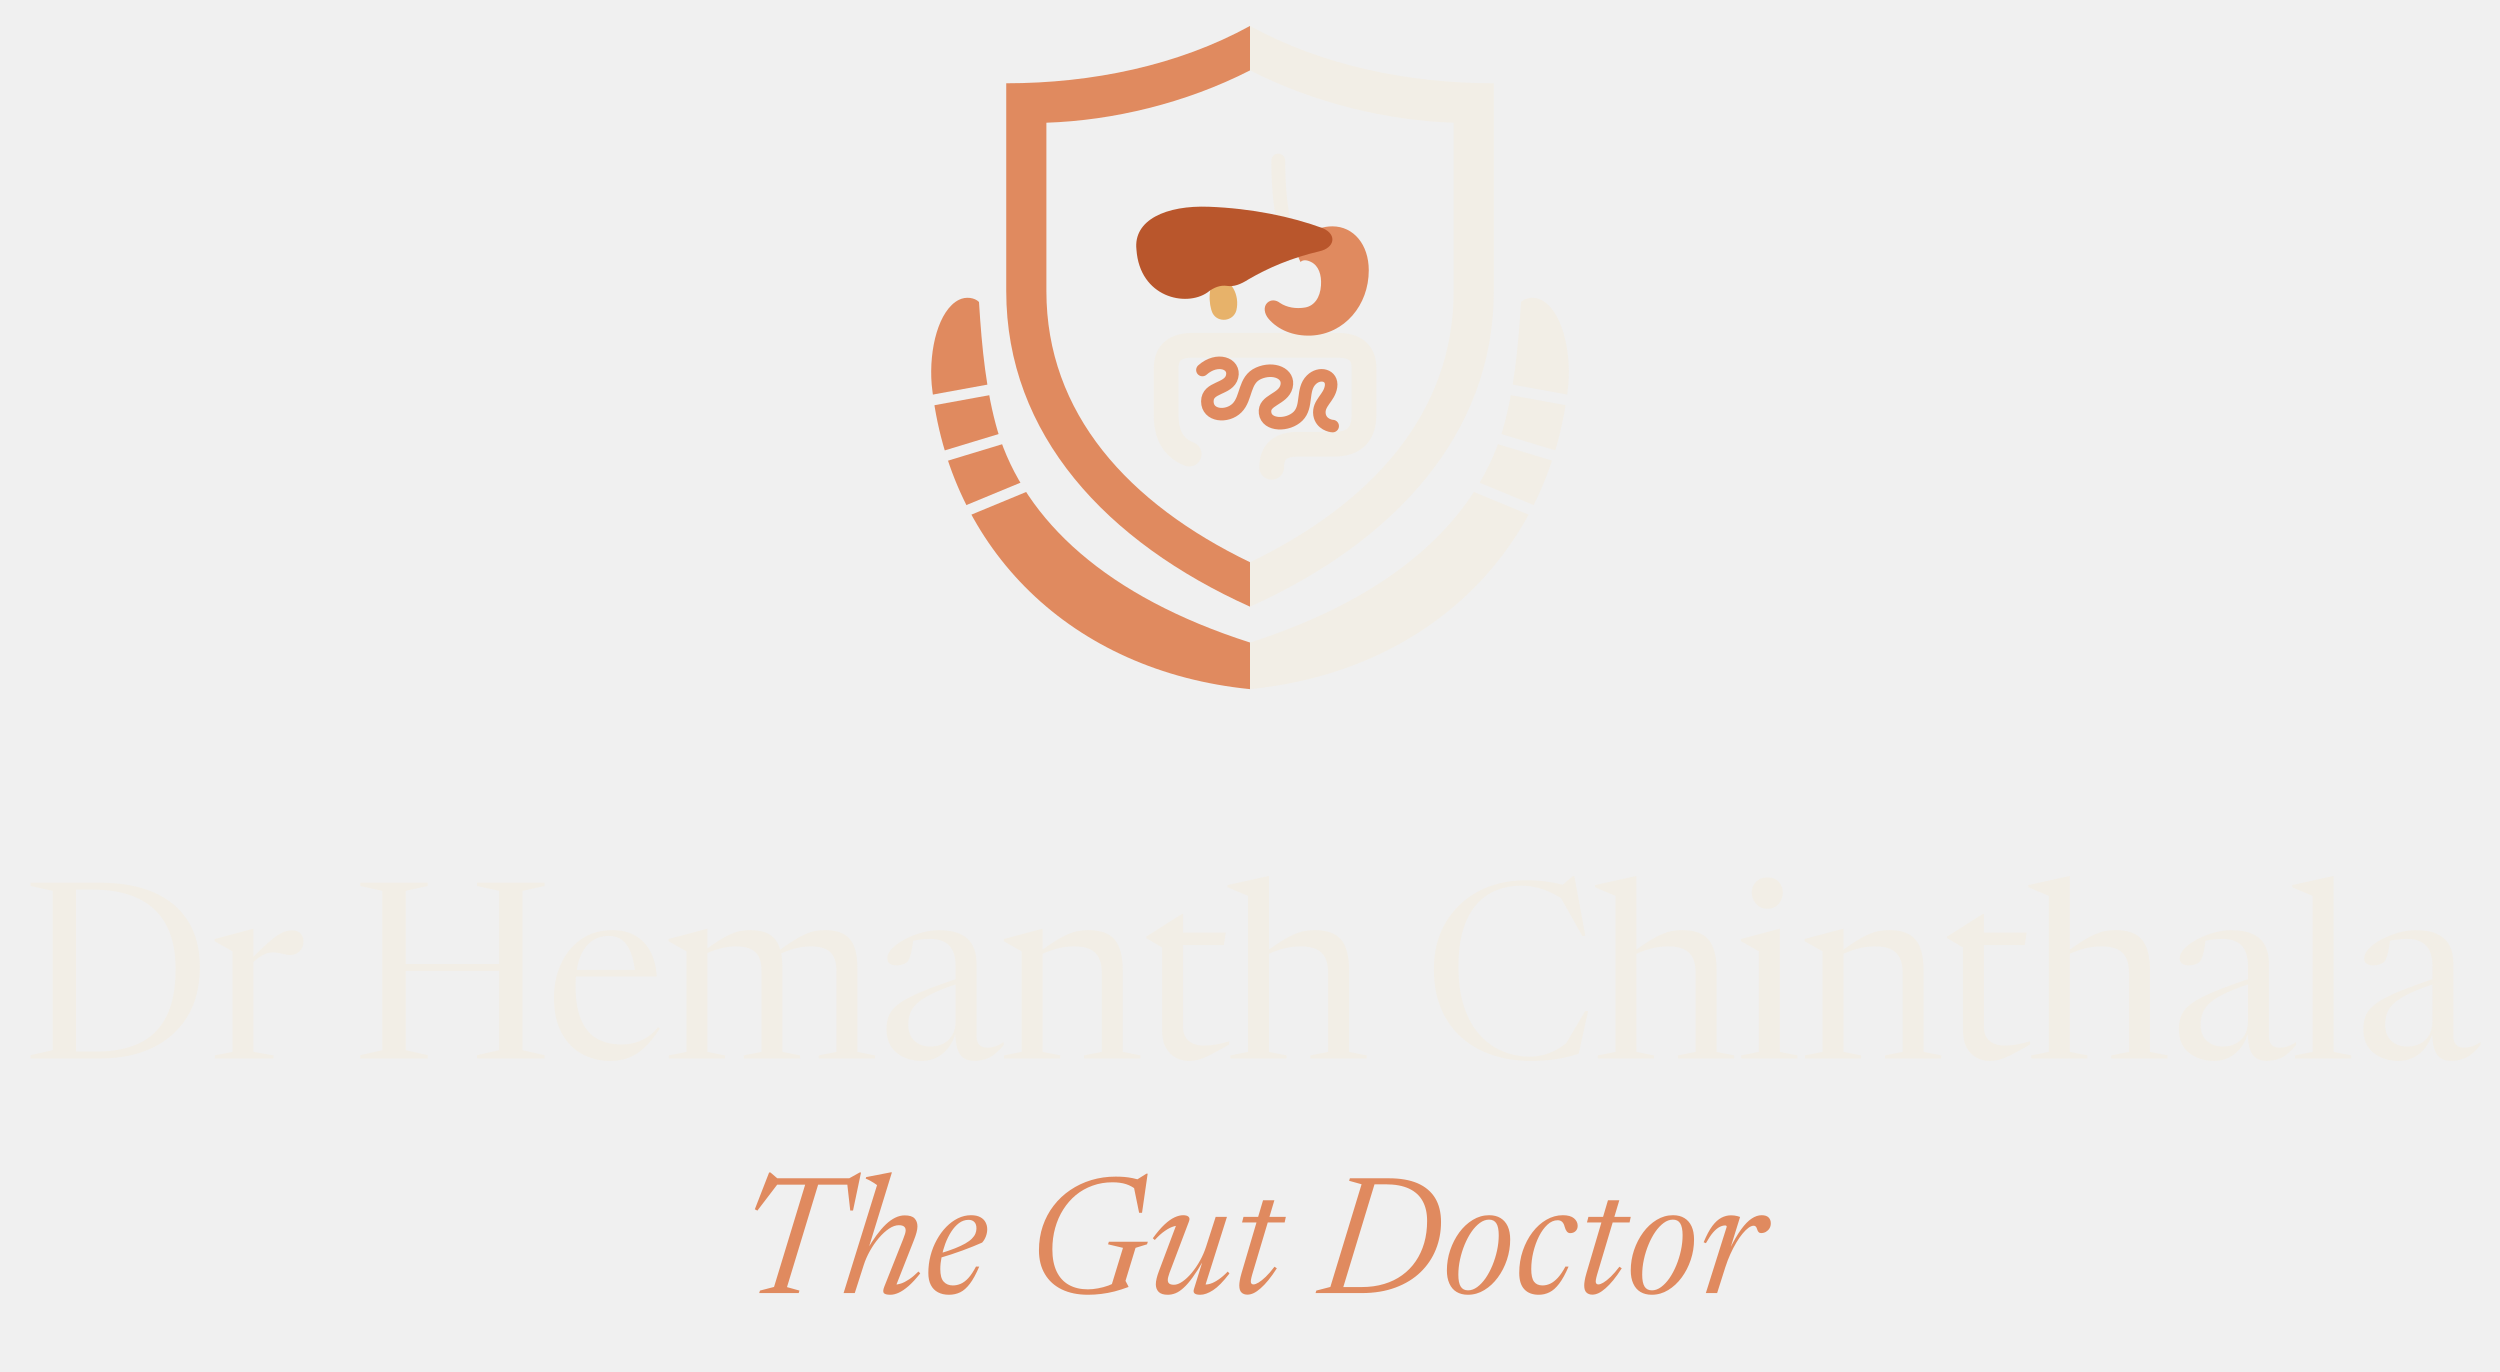
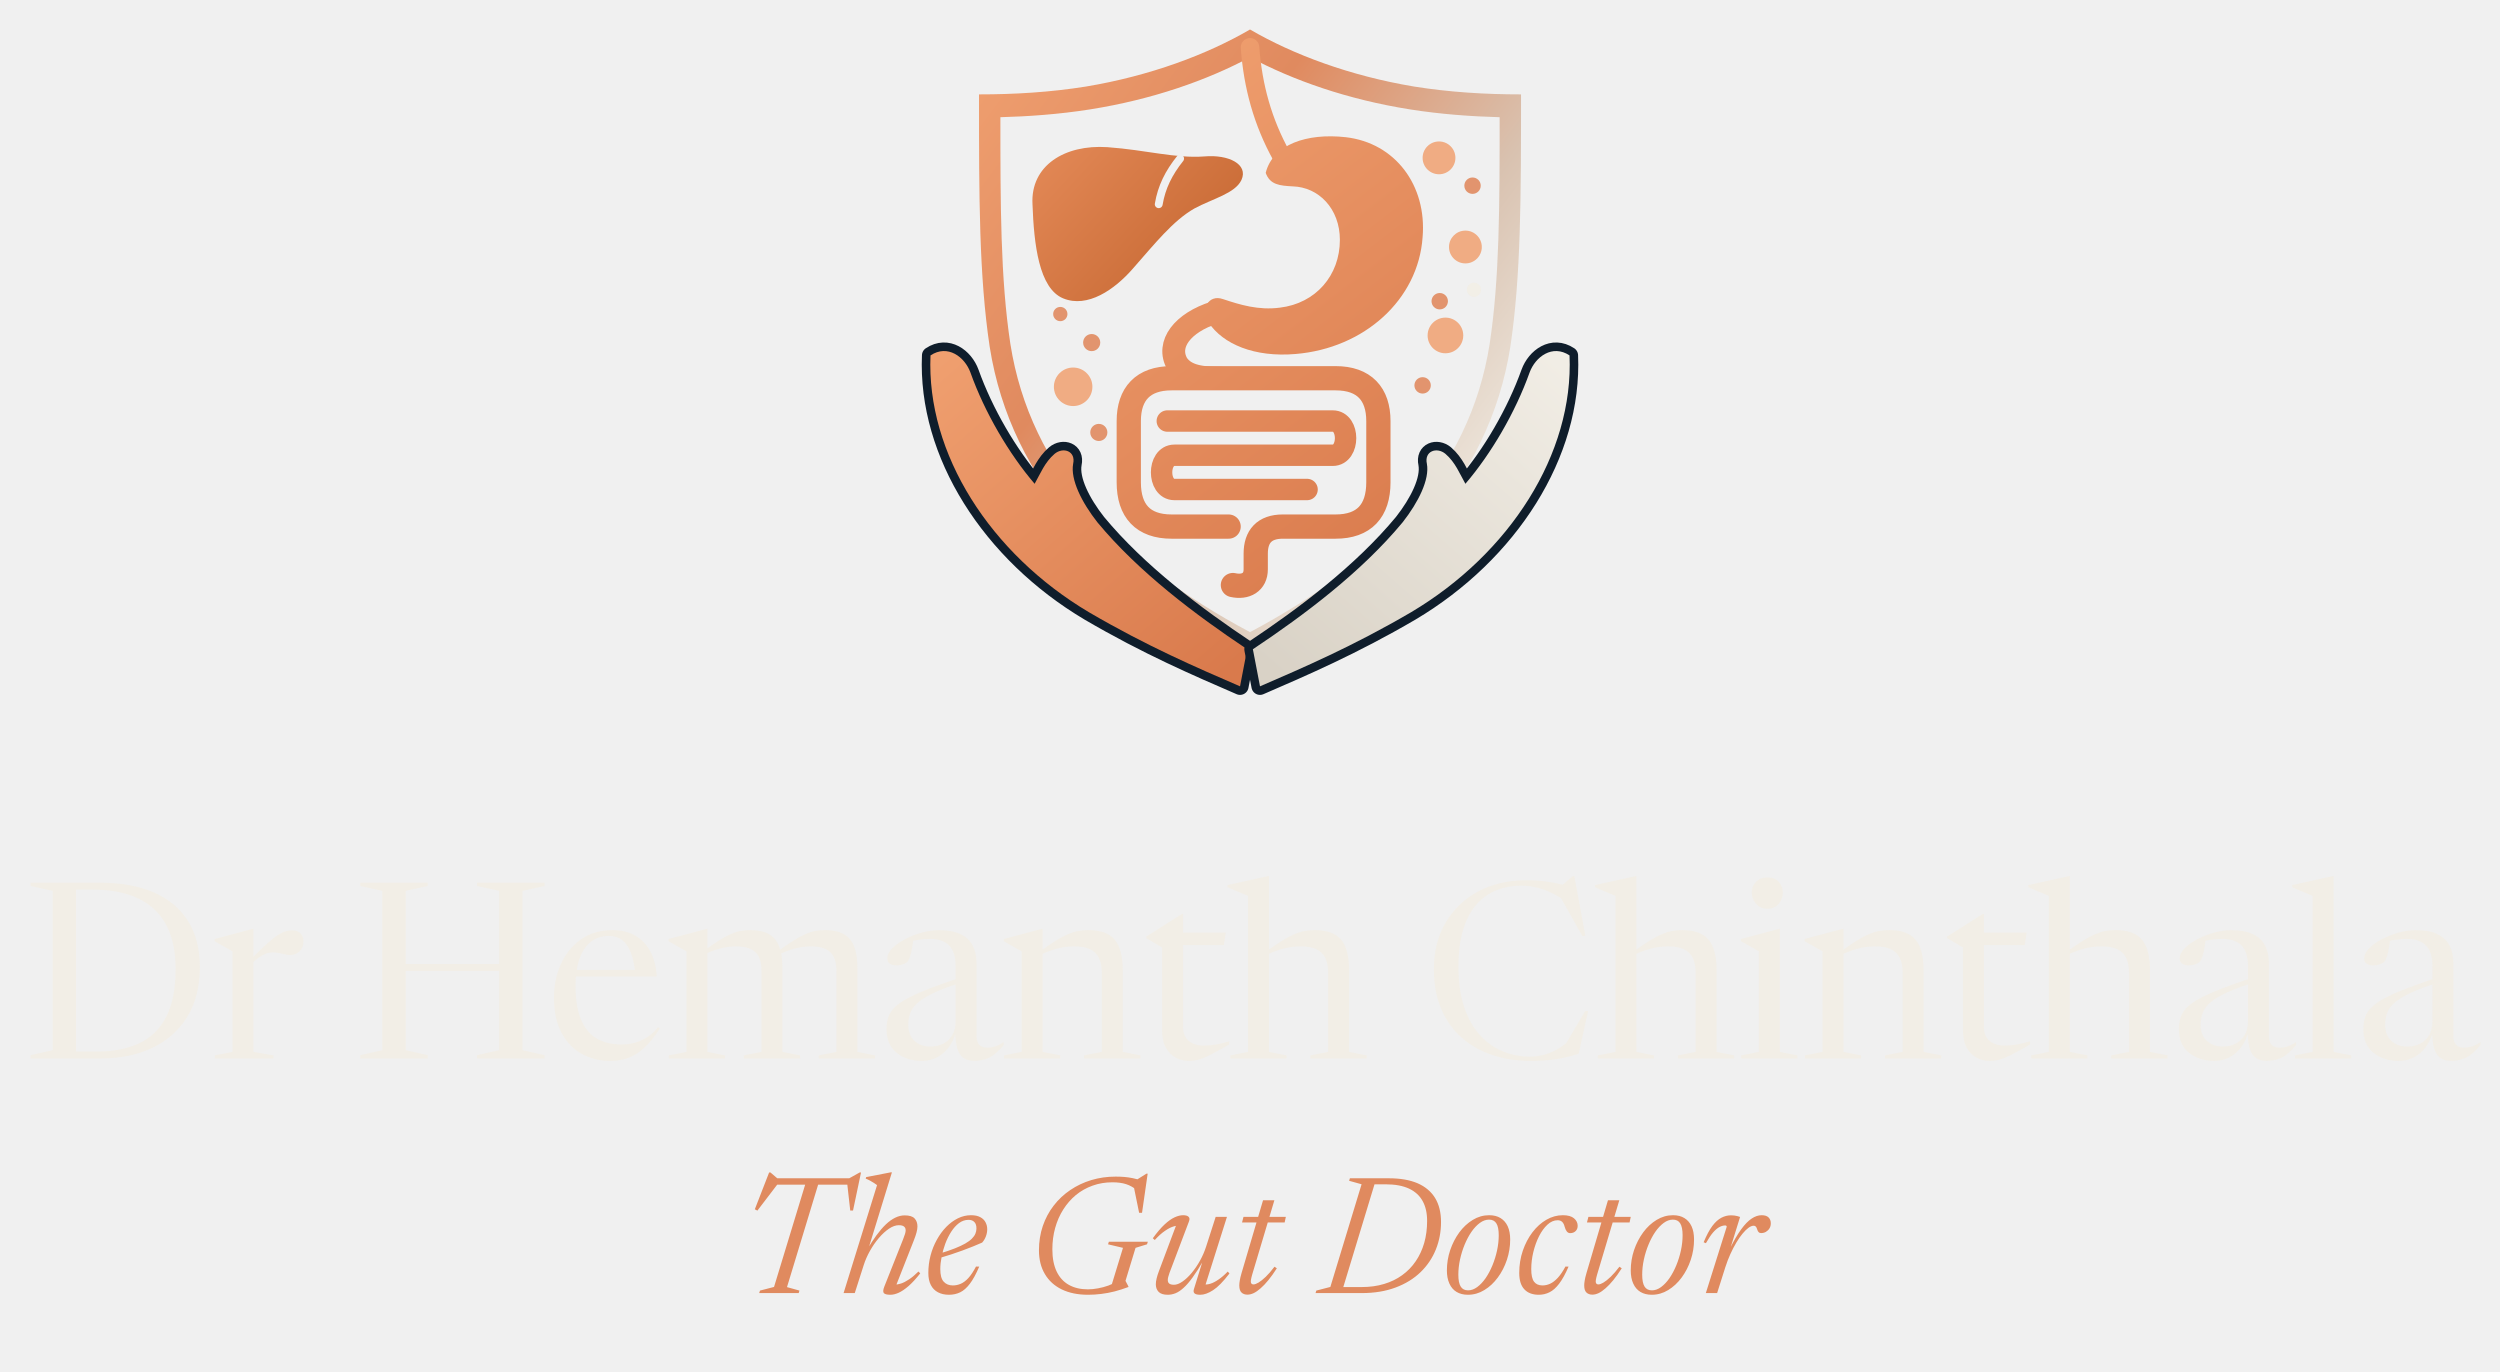
<svg xmlns="http://www.w3.org/2000/svg" viewBox="-4 -4 447.494 245.46" role="img">
-   <g transform="translate(155.58 -7.06) scale(1.2834)">
+   <g transform="translate(155.92 -7.02) scale(1.2766)">
    <defs>
-       <clipPath id="soc6l">
-         <rect width="50" height="100" />
-       </clipPath>
-       <clipPath id="soc6r">
-         <rect x="50" width="50" height="100" />
-       </clipPath>
-       <mask id="soc6m" maskUnits="userSpaceOnUse" x="0" y="0" width="100" height="100">
+       <linearGradient id="sc6ring" x1="10" y1="10" x2="90" y2="70" gradientUnits="userSpaceOnUse">
+         <stop offset="0" stop-color="#f0a070" />
+         <stop offset=".38" stop-color="#e08a5f" />
+         <stop offset=".7" stop-color="#d9c2b0" />
+         <stop offset="1" stop-color="#f2eee6" />
+       </linearGradient>
+       <linearGradient id="sc6org" x1="20" y1="20" x2="70" y2="85" gradientUnits="userSpaceOnUse">
+         <stop offset="0" stop-color="#f0a070" />
+         <stop offset="1" stop-color="#d97a4c" />
+       </linearGradient>
+       <linearGradient id="sc6liv" x1="20" y1="22" x2="45" y2="45" gradientUnits="userSpaceOnUse">
+         <stop offset="0" stop-color="#e48a58" />
+         <stop offset="1" stop-color="#c4652f" />
+       </linearGradient>
+       <linearGradient id="sc6hl" x1="5" y1="52" x2="45" y2="98" gradientUnits="userSpaceOnUse">
+         <stop offset="0" stop-color="#f0a070" />
+         <stop offset="1" stop-color="#d97a4c" />
+       </linearGradient>
+       <linearGradient id="sc6hr" x1="95" y1="52" x2="55" y2="98" gradientUnits="userSpaceOnUse">
+         <stop offset="0" stop-color="#f2eee6" />
+         <stop offset="1" stop-color="#d9d2c6" />
+       </linearGradient>
+       <mask id="sc6lobe" maskUnits="userSpaceOnUse" x="0" y="0" width="100" height="100">
        <rect width="100" height="100" fill="#fff" />
-         <path d="M4 58.5 L14.4 56.6" stroke="#000" stroke-width="1.5" />
-         <path d="M5.4 66.6 L16.6 63.2" stroke="#000" stroke-width="1.5" />
-         <path d="M8.6 74.4 L20.2 69.6" stroke="#000" stroke-width="1.5" />
-         <path d="M 96 58.5 L 85.6 56.6" stroke="#000" stroke-width="1.5" />
-         <path d="M 94.6 66.6 L 83.4 63.2" stroke="#000" stroke-width="1.5" />
-         <path d="M 91.4 74.4 L 79.8 69.6" stroke="#000" stroke-width="1.5" />
+         <path d="M40.2 24.6 C38.6 26.6 37.6 28.6 37.2 31" stroke="#000" stroke-width="1.1" fill="none" stroke-linecap="round" />
      </mask>
    </defs>
-     <path d="M50 6 C60 11.5 72 14 84 14 L84 43 C84 63 70 78 50 87 C30 78 16 63 16 43 L16 14 C28 14 40 11.5 50 6 Z M50 12.2 C59 16.8 69.2 19.2 78.4 19.5 L78.4 43 C78.4 60 67 72.6 50 80.8 C33 72.6 21.6 60 21.6 43 L21.6 19.5 C30.8 19.2 41 16.8 50 12.2 Z" fill-rule="evenodd" fill="#e08a5f" clip-path="url(#soc6l)" />
-     <path d="M50 6 C60 11.5 72 14 84 14 L84 43 C84 63 70 78 50 87 C30 78 16 63 16 43 L16 14 C28 14 40 11.5 50 6 Z M50 12.2 C59 16.8 69.2 19.2 78.4 19.5 L78.4 43 C78.4 60 67 72.6 50 80.8 C33 72.6 21.6 60 21.6 43 L21.6 19.5 C30.8 19.2 41 16.8 50 12.2 Z" fill-rule="evenodd" fill="#f2eee6" clip-path="url(#soc6r)" />
-     <g transform="translate(29.1 23.4) scale(.46)">
-       <path d="M27 92 C22 90 20 86 20 80 L20 66 C20 61 23 59 28 59 L72 59 C77 59 80 61 80 66 L80 80 C80 86 77 89 71 89 L60 89 C55 89 52 91 52 96" fill="none" stroke="#f2eee6" stroke-width="7.5" stroke-linecap="round" stroke-linejoin="round" />
-       <path d="M31 66.5 C35.5 62.5 41 64.5 40 68.5 C39 72.5 32.5 71.5 32.5 76 C32.5 80.5 38.5 81 41.5 78 C44.5 75 43.5 69.5 48 67.5 C52.5 65.5 57.5 67.5 56.5 71.5 C55.5 75.5 49.5 75.5 50 79.5 C50.5 83.5 57 83.5 60 80.5 C63 77.5 61 72.5 64 69.5 C66.5 67 70.5 68 70 71.5 C69.5 75 66 76.5 66.5 80 C67 83 70 83.5 70.5 83.5" fill="none" stroke="#e08a5f" stroke-width="3.8" stroke-linecap="round" stroke-linejoin="round" />
-       <path d="M54 3 C54 10 54.5 17 56 23" fill="none" stroke="#f2eee6" stroke-width="4.2" stroke-linecap="round" />
-       <path d="M42 33 C43 22 53 14 65 14 C79 14 89 26 89 43 C89 66 73 85 51 86 C39 86.5 29 82 23 75 C20 71.5 19.5 67 22 64.5 C24.5 62 28 62.5 30.5 64.5 C35 67.5 41 68.5 47 67.5 C53 66.5 57 61 57.5 53 C58 46 56 40 51 37.5 C48 36 45.5 36 44 37.5 Z" transform="translate(40.5 16.5) scale(0.46)" fill="#e08a5f" />
-       <path d="M35.4 38.5 C39.8 38.8 42.4 43.8 41.3 48.4 C40.4 51.8 35.7 52.3 34.1 49.3 C32.8 46.6 32.6 40.5 35.4 38.5 Z" fill="#e7b26a" />
-       <path d="M11 30 C10 21 20 16.5 33 17 C46 17.5 58 20 67.5 23.5 C72 25.5 71 29.5 66.5 30.5 C58 32.5 51 35.5 45 39 C42.5 40.6 40.5 41.3 38.5 41 C36.5 40.7 34.5 41.4 32.5 43 C26 47.5 12 44.5 11 30 Z" fill="#b9562c" />
-     </g>
-     <g mask="url(#soc6m)">
-       <path d="M12.2 44.5 C12.6 51 13.2 57 14.8 62.5 C18.6 75 30 85.6 50 92 L50 98.5 C25 96 8 79 5.6 56 C5.2 51 6.6 45.6 9.4 44.2 C10.4 43.7 11.6 43.9 12.2 44.5 Z" fill="#e08a5f" />
-       <path d="M 87.8 44.5 C 87.4 51 86.8 57 85.2 62.5 C 81.4 75 70 85.6 50 92 L 50 98.5 C 75 96 92 79 94.4 56 C 94.8 51 93.4 45.6 90.6 44.2 C 89.6 43.7 88.4 43.9 87.8 44.5 Z" fill="#f2eee6" />
-     </g>
+     <path d="M50 6.5 C56 10 64 13 73 14.5 C78 15.3 83 15.6 88 15.6 C88 30 88 41 86.5 51 C83.5 70 70 84 50 94.5 C30 84 16.5 70 13.5 51 C12 41 12 30 12 15.6 C17 15.6 22 15.3 27 14.5 C36 13 44 10 50 6.5 Z M50 10.4 C56 13.6 63.6 16.3 72.4 17.7 C76.8 18.4 81.2 18.7 85 18.8 C85 31 85 41.4 83.6 50.6 C80.8 68.4 68.4 81.2 50 91 C31.6 81.2 19.2 68.4 16.4 50.6 C15 41.4 15 31 15 18.8 C18.8 18.7 23.2 18.4 27.6 17.7 C36.4 16.3 44 13.6 50 10.4 Z" fill-rule="evenodd" fill="url(#sc6ring)" />
+     <path d="M50 9 C50.4 14.5 51.8 19.5 54.4 24.2" fill="none" stroke="url(#sc6org)" stroke-width="2.6" stroke-linecap="round" />
+     <path d="M19.5 31 C19.2 25.6 24 22.6 30 23 C35.5 23.4 39.5 24.6 43.6 24.3 C47 24 49.8 25.4 48.8 27.6 C47.9 29.5 44.8 30.2 42.2 31.6 C39.2 33.3 36.6 36.6 33.6 40 C31 43 27.2 45.6 23.8 44.2 C20.4 42.8 19.7 36.6 19.5 31 Z" fill="url(#sc6liv)" mask="url(#sc6lobe)" />
+     <path d="M52.2 26.6 C53.2 22.6 58 21 63.4 21.6 C70.4 22.4 74.8 28.4 74.2 35.6 C73.6 44.4 66 51.2 56.4 52 C50.6 52.5 46.2 50.6 44.2 47.6 C43 45.7 44.2 43.6 46.2 44.3 C48.6 45.1 51.2 45.9 54.2 45.5 C59.2 44.9 62.6 41 62.6 36 C62.6 31.6 59.6 28.6 56 28.5 C54.2 28.4 52.8 28.3 52.2 26.6 Z" fill="url(#sc6org)" />
+     <path d="M45 46.2 C40.6 47.6 38.2 50.6 39.8 53.4 C41 55.2 43.4 55.4 46 55.4" fill="none" stroke="url(#sc6org)" stroke-width="3.2" stroke-linecap="round" />
+     <path d="M46 55.4 L62 55.4 C66 55.4 68 57.6 68 61.4 L68 70 C68 74 66 76.2 62 76.2 L54.6 76.2 C52 76.2 50.8 77.6 50.8 80 L50.8 82.2 C50.8 84 49.4 84.8 47.6 84.4 M46 55.4 L39 55.4 C35 55.4 33 57.6 33 61.4 L33 70 C33 74 35 76.2 39 76.2 L47 76.2" fill="none" stroke="url(#sc6org)" stroke-width="3.4" stroke-linecap="round" stroke-linejoin="round" />
+     <path d="M38.4 61.4 L61.6 61.4 C64 61.4 64 66.2 61.6 66.2 L39.4 66.2 C37 66.2 37 71 39.4 71 L58 71" fill="none" stroke="url(#sc6org)" stroke-width="3" stroke-linecap="round" stroke-linejoin="round" />
+     <circle cx="76.5" cy="24.5" r="2.3" fill="#f0a070" opacity="0.85" />
+     <circle cx="81.2" cy="28.4" r="1.15" fill="#e08a5f" opacity="0.9" />
+     <circle cx="80.2" cy="37" r="2.3" fill="#f0a070" opacity="0.85" />
+     <circle cx="76.6" cy="44.6" r="1.15" fill="#e08a5f" opacity="0.9" />
+     <circle cx="81.4" cy="43" r="1" fill="#f2eee6" opacity="0.9" />
+     <circle cx="77.4" cy="49.4" r="2.5" fill="#f0a070" opacity="0.85" />
+     <circle cx="74.2" cy="56.4" r="1.15" fill="#e08a5f" opacity="0.9" />
+     <circle cx="23.4" cy="46.4" r="1" fill="#e08a5f" opacity="0.9" />
+     <circle cx="27.8" cy="50.4" r="1.2" fill="#e08a5f" opacity="0.9" />
+     <circle cx="25.2" cy="56.6" r="2.7" fill="#f0a070" opacity="0.85" />
+     <circle cx="28.8" cy="63" r="1.2" fill="#e08a5f" opacity="0.9" />
+     <path d="M5.2 52.2 C4.6 66 13.6 80 27.4 88.2 C35.6 93 42.6 96 48.6 98.6 L49.6 93.4 C42.4 88.6 34.4 82.6 28.6 75.6 C26.4 72.8 24.8 69.6 25.2 67.4 C25.6 65.6 23.8 65 22.6 66 C21.2 67.2 20.6 68.8 19.8 70.2 C16.2 66 12.8 60.2 10.8 54.6 C10 52.4 7.6 50.6 5.2 52.2 Z" fill="none" stroke="#0f1d2b" stroke-width="2.4" stroke-linejoin="round" />
+     <path d="M5.2 52.2 C4.6 66 13.6 80 27.4 88.2 C35.6 93 42.6 96 48.6 98.6 L49.6 93.4 C42.4 88.6 34.4 82.6 28.6 75.6 C26.4 72.8 24.8 69.6 25.2 67.4 C25.6 65.6 23.8 65 22.6 66 C21.2 67.2 20.6 68.8 19.8 70.2 C16.2 66 12.8 60.2 10.8 54.6 C10 52.4 7.6 50.6 5.2 52.2 Z" fill="url(#sc6hl)" />
+     <path d="M 94.8 52.2 C 95.4 66 86.4 80 72.6 88.2 C 64.4 93 57.4 96 51.4 98.6 L 50.4 93.4 C 57.6 88.6 65.6 82.6 71.4 75.6 C 73.6 72.8 75.2 69.6 74.8 67.4 C 74.4 65.6 76.2 65 77.4 66 C 78.8 67.2 79.4 68.8 80.2 70.2 C 83.8 66 87.2 60.2 89.2 54.6 C 90 52.4 92.4 50.6 94.8 52.2 Z" fill="none" stroke="#0f1d2b" stroke-width="2.4" stroke-linejoin="round" />
+     <path d="M 94.8 52.2 C 95.4 66 86.4 80 72.6 88.2 C 64.4 93 57.4 96 51.4 98.6 L 50.4 93.4 C 57.6 88.6 65.6 82.6 71.4 75.6 C 73.6 72.8 75.2 69.6 74.8 67.4 C 74.4 65.6 76.2 65 77.4 66 C 78.8 67.2 79.4 68.8 80.2 70.2 C 83.8 66 87.2 60.2 89.2 54.6 C 90 52.4 92.4 50.6 94.8 52.2 Z" fill="url(#sc6hr)" />
  </g>
  <g transform="translate(0 185.46)">
    <path d="M27.43 -16.01Q27.43 -23.12 23.64 -26.67Q19.86 -30.22 12.6 -30.22H7.13L7.18 -31.46H13.85Q19.58 -31.46 23.58 -29.7Q27.58 -27.93 29.67 -24.57Q31.77 -21.21 31.77 -16.42Q31.77 -10.99 29.45 -7.34Q27.14 -3.69 23.15 -1.84Q19.17 0 14.15 0H7.18L7.13 -1.24H13.38Q17.8 -1.24 20.94 -2.72Q24.09 -4.21 25.76 -7.47Q27.43 -10.72 27.43 -16.01ZM1.47 0V-0.59L5.43 -1.48V-30L1.47 -30.87V-31.46H9.61V0H1.47ZM48.32 -22.92Q49.24 -22.92 49.78 -22.4Q50.32 -21.88 50.32 -20.96Q50.32 -19.87 49.65 -19.19Q48.97 -18.52 47.93 -18.52Q47.46 -18.52 46.99 -18.64Q46.53 -18.75 46.01 -18.86Q45.49 -18.98 44.82 -18.98Q44.16 -18.98 43.57 -18.75Q42.98 -18.52 42.39 -18.09Q41.79 -17.67 41.08 -17.03V-17.92Q42.76 -19.64 43.91 -20.65Q45.06 -21.66 45.84 -22.15Q46.62 -22.63 47.2 -22.78Q47.77 -22.92 48.32 -22.92ZM41.36 -18.82V-1.17L44.96 -0.55V0H34.45V-0.55L37.61 -1.17V-19.17Q37.33 -19.33 36.89 -19.58Q36.46 -19.82 35.84 -20.17Q35.22 -20.53 34.41 -20.99V-21.38L41.27 -23.21H41.36V-18.82ZM68.62 -1.48 72.57 -0.59V0H60.48V-0.59L64.43 -1.48V-30L60.48 -30.87V-31.46H72.57V-30.87L68.62 -30V-1.48ZM89.53 -1.48 93.48 -0.59V0H81.39V-0.59L85.34 -1.48V-30L81.39 -30.87V-31.46H93.48V-30.87L89.53 -30V-1.48ZM66.09 -15.67V-16.91H87.8V-15.67H66.09ZM105.65 -22.97Q107.97 -22.97 109.68 -22Q111.39 -21.03 112.39 -19.19Q113.38 -17.34 113.57 -14.68H98.77V-15.86H111.28L109.73 -15.05Q109.51 -17.41 108.92 -18.93Q108.33 -20.45 107.37 -21.19Q106.4 -21.93 105.02 -21.93Q103.1 -21.93 101.76 -20.88Q100.42 -19.82 99.72 -17.82Q99.02 -15.82 99.02 -13Q99.02 -9.33 99.98 -7Q100.95 -4.67 102.79 -3.58Q104.63 -2.5 107.27 -2.5Q108.52 -2.5 109.7 -2.83Q110.87 -3.16 111.92 -3.85Q112.97 -4.54 113.78 -5.6L114.12 -5.37Q112.73 -3.21 111.36 -1.94Q109.99 -0.67 108.51 -0.11Q107.02 0.44 105.25 0.44Q102.37 0.44 100.08 -0.85Q97.8 -2.13 96.48 -4.65Q95.16 -7.18 95.16 -10.89Q95.16 -14.16 96.4 -16.91Q97.64 -19.65 99.99 -21.31Q102.34 -22.97 105.65 -22.97ZM122.63 -19.04V-1.17L125.78 -0.55V0H115.72V-0.55L118.88 -1.17V-19.17Q118.53 -19.37 117.85 -19.75Q117.17 -20.13 115.68 -20.99V-21.38L122.53 -23.21H122.63V-19.04ZM136.05 -16.29V-1.17L139.21 -0.55V0H129.13V-0.55L132.3 -1.17V-15.81Q132.3 -17.25 131.83 -18.19Q131.36 -19.12 130.37 -19.59Q129.37 -20.06 127.78 -20.06Q126.18 -20.06 124.66 -19.61Q123.14 -19.17 122.11 -18.62L121.88 -19.18Q123.49 -20.36 124.67 -21.1Q125.85 -21.84 126.78 -22.25Q127.7 -22.66 128.54 -22.82Q129.38 -22.97 130.3 -22.97Q132.34 -22.97 133.61 -22.26Q134.88 -21.55 135.46 -20.08Q136.05 -18.61 136.05 -16.29ZM149.47 -16.2V-1.17L152.63 -0.55V0H142.55V-0.55L145.72 -1.17V-15.73Q145.72 -17.23 145.24 -18.18Q144.77 -19.13 143.77 -19.6Q142.77 -20.06 141.18 -20.06Q139.57 -20.06 138.04 -19.61Q136.5 -19.16 135.48 -18.61L135.23 -19.17Q136.84 -20.35 138.03 -21.09Q139.22 -21.84 140.15 -22.25Q141.08 -22.66 141.92 -22.82Q142.77 -22.97 143.69 -22.97Q146.76 -22.97 148.12 -21.37Q149.47 -19.78 149.47 -16.2ZM168.41 -14.64 168.62 -13.76Q165.38 -12.75 163.39 -11.85Q161.4 -10.94 160.36 -10.05Q159.33 -9.16 158.96 -8.19Q158.58 -7.22 158.58 -6.06Q158.58 -4.14 159.71 -3.13Q160.84 -2.13 162.5 -2.13Q163.84 -2.13 164.86 -2.65Q165.87 -3.18 166.46 -4.18Q167.05 -5.19 167.05 -6.62V-16.65Q167.05 -18.97 165.92 -20.19Q164.79 -21.4 162.44 -21.4Q161.31 -21.4 160.18 -21.21Q159.04 -21.02 158.29 -20.66L159.49 -21.53Q159.42 -20.72 159.28 -19.88Q159.14 -19.04 158.94 -18.37Q158.74 -17.7 158.47 -17.37Q158.19 -17.04 157.63 -16.85Q157.07 -16.65 156.49 -16.65Q155.73 -16.65 155.28 -16.96Q154.83 -17.27 154.83 -17.91Q154.83 -18.82 155.71 -19.71Q156.6 -20.61 157.99 -21.34Q159.38 -22.07 160.98 -22.52Q162.58 -22.96 164.01 -22.96Q166.5 -22.96 167.99 -22.22Q169.47 -21.49 170.13 -20.16Q170.8 -18.83 170.8 -17.04V-4.02Q170.8 -3.25 171.04 -2.8Q171.28 -2.34 171.71 -2.14Q172.14 -1.93 172.68 -1.93Q173.43 -1.93 174.14 -2.16Q174.85 -2.39 175.66 -2.94V-2.38Q174.13 -0.59 172.93 -0.08Q171.73 0.43 170.44 0.43Q169.16 0.43 168.41 -0.13Q167.66 -0.7 167.34 -1.83Q167.03 -2.96 166.99 -4.63L167.07 -4.65Q166.69 -3.15 165.83 -2Q164.96 -0.85 163.74 -0.2Q162.51 0.44 161.05 0.44Q158.3 0.44 156.49 -1.02Q154.68 -2.48 154.68 -5.26Q154.68 -6.69 155.17 -7.8Q155.66 -8.9 157.07 -9.92Q158.49 -10.93 161.22 -12.05Q163.95 -13.17 168.41 -14.64ZM182.63 -18.99V-1.17L185.78 -0.55V0H175.71V-0.55L178.87 -1.17V-19.17Q178.52 -19.37 177.84 -19.75Q177.17 -20.13 175.67 -20.99V-21.38L182.53 -23.21H182.63V-18.99ZM190.04 -0.55 193.22 -1.17V-15.34Q193.22 -16.96 192.7 -18.01Q192.18 -19.05 191.11 -19.56Q190.03 -20.06 188.31 -20.06Q186.53 -20.06 184.88 -19.57Q183.22 -19.07 182.12 -18.5L181.87 -18.94Q183.57 -20.19 184.84 -20.99Q186.1 -21.78 187.09 -22.21Q188.08 -22.64 188.97 -22.81Q189.86 -22.97 190.84 -22.97Q194.11 -22.97 195.54 -21.25Q196.97 -19.54 196.97 -15.77V-1.17L200.13 -0.55V0H190.04V-0.55ZM207.76 -5.65Q207.76 -3.99 208.77 -3.15Q209.78 -2.3 211.5 -2.3Q212.49 -2.3 213.55 -2.48Q214.6 -2.65 216.03 -3.07V-2.5Q214.01 -1.34 212.77 -0.71Q211.54 -0.07 210.66 0.18Q209.78 0.44 208.8 0.44Q207.56 0.44 206.47 -0.13Q205.38 -0.7 204.69 -1.93Q204 -3.15 204 -5.13V-19.87L201.18 -21.53V-21.83Q201.48 -22.01 201.92 -22.28Q202.36 -22.54 202.92 -22.91Q203.49 -23.27 204.19 -23.73Q204.9 -24.18 205.75 -24.72Q206.6 -25.26 207.57 -25.87H207.76V-21.73V-5.65ZM206.51 -20.3V-22.53H215.41L215.07 -20.3H206.51ZM230.56 -0.55 233.73 -1.17V-15.34Q233.73 -16.96 233.22 -18.01Q232.7 -19.05 231.62 -19.56Q230.55 -20.06 228.83 -20.06Q227.05 -20.06 225.39 -19.57Q223.74 -19.07 222.64 -18.5L222.39 -18.94Q224.09 -20.19 225.35 -20.99Q226.61 -21.78 227.61 -22.21Q228.6 -22.64 229.49 -22.81Q230.37 -22.97 231.36 -22.97Q234.62 -22.97 236.06 -21.25Q237.49 -19.54 237.49 -15.77V-1.17L240.64 -0.55V0H230.56V-0.55ZM226.29 0H216.23V-0.55L219.39 -1.17V-29.1Q219.1 -29.22 218.57 -29.45Q218.03 -29.67 217.3 -29.97Q216.58 -30.28 215.72 -30.65V-31.03L223.04 -32.65H223.14V-20.35V-1.17L226.29 -0.55V0ZM269.89 -0.32Q271.61 -0.32 273.37 -0.98Q275.12 -1.64 276.85 -3.15L275.98 -2.12L279.74 -8.48H280.27L278.58 -0.84Q276.29 -0.1 274.27 0.17Q272.26 0.44 269.96 0.44Q266.33 0.44 263.19 -0.59Q260.05 -1.62 257.68 -3.68Q255.31 -5.75 253.99 -8.83Q252.66 -11.91 252.66 -16Q252.66 -20.75 254.77 -24.33Q256.88 -27.9 260.61 -29.9Q264.35 -31.9 269.25 -31.9Q271.11 -31.9 272.85 -31.66Q274.6 -31.41 276.46 -30.92L275.28 -30.7L277.51 -32.63H277.8L279.77 -21.97L279.24 -21.9L275.09 -29.29L276.1 -28.26Q274.04 -29.66 272.13 -30.29Q270.23 -30.93 268.22 -30.93Q265.99 -30.93 263.98 -30.16Q261.97 -29.39 260.41 -27.71Q258.85 -26.02 257.96 -23.24Q257.06 -20.47 257.06 -16.44Q257.06 -12.25 258.08 -9.21Q259.11 -6.16 260.9 -4.19Q262.68 -2.22 265 -1.27Q267.31 -0.32 269.89 -0.32ZM296.34 -0.55 299.51 -1.17V-15.34Q299.51 -16.96 299 -18.01Q298.48 -19.05 297.4 -19.56Q296.33 -20.06 294.61 -20.06Q292.83 -20.06 291.17 -19.57Q289.52 -19.07 288.42 -18.5L288.17 -18.94Q289.87 -20.19 291.13 -20.99Q292.39 -21.78 293.39 -22.21Q294.38 -22.64 295.27 -22.81Q296.15 -22.97 297.14 -22.97Q300.4 -22.97 301.84 -21.25Q303.27 -19.54 303.27 -15.77V-1.17L306.42 -0.55V0H296.34V-0.55ZM292.07 0H282.01V-0.55L285.17 -1.17V-29.1Q284.88 -29.22 284.35 -29.45Q283.81 -29.67 283.08 -29.97Q282.36 -30.28 281.5 -30.65V-31.03L288.82 -32.65H288.92V-20.35V-1.17L292.07 -0.55V0ZM312.38 -26.81Q311.07 -26.81 310.31 -27.7Q309.55 -28.59 309.55 -29.69Q309.55 -30.79 310.31 -31.59Q311.07 -32.4 312.38 -32.4Q313.69 -32.4 314.41 -31.59Q315.12 -30.79 315.12 -29.69Q315.12 -28.59 314.41 -27.7Q313.69 -26.81 312.38 -26.81ZM314.59 -23.21V-19.26V-1.17L317.74 -0.55V0H307.67V-0.55L310.83 -1.17V-19.17Q310.59 -19.31 310.09 -19.59Q309.59 -19.88 308.95 -20.25Q308.31 -20.61 307.63 -20.99V-21.38L314.49 -23.21H314.59ZM325.98 -18.99V-1.17L329.13 -0.55V0H319.06V-0.55L322.23 -1.17V-19.17Q321.87 -19.37 321.2 -19.75Q320.52 -20.13 319.02 -20.99V-21.38L325.88 -23.21H325.98V-18.99ZM333.4 -0.55 336.57 -1.17V-15.34Q336.57 -16.96 336.05 -18.01Q335.53 -19.05 334.46 -19.56Q333.39 -20.06 331.67 -20.06Q329.88 -20.06 328.23 -19.57Q326.58 -19.07 325.48 -18.5L325.23 -18.94Q326.92 -20.19 328.19 -20.99Q329.45 -21.78 330.44 -22.21Q331.43 -22.64 332.32 -22.81Q333.21 -22.97 334.2 -22.97Q337.46 -22.97 338.89 -21.25Q340.32 -19.54 340.32 -15.77V-1.17L343.48 -0.55V0H333.4V-0.55ZM351.11 -5.65Q351.11 -3.99 352.12 -3.15Q353.13 -2.3 354.85 -2.3Q355.85 -2.3 356.9 -2.48Q357.95 -2.65 359.38 -3.07V-2.5Q357.36 -1.34 356.13 -0.71Q354.89 -0.07 354.01 0.18Q353.13 0.44 352.15 0.44Q350.91 0.44 349.82 -0.13Q348.73 -0.7 348.04 -1.93Q347.36 -3.15 347.36 -5.13V-19.87L344.54 -21.53V-21.83Q344.83 -22.01 345.27 -22.28Q345.71 -22.54 346.28 -22.91Q346.84 -23.27 347.55 -23.73Q348.25 -24.18 349.1 -24.72Q349.95 -25.26 350.92 -25.87H351.11V-21.73V-5.65ZM349.86 -20.3V-22.53H358.76L358.43 -20.3H349.86ZM373.91 -0.55 377.09 -1.17V-15.34Q377.09 -16.96 376.57 -18.01Q376.05 -19.05 374.98 -19.56Q373.9 -20.06 372.18 -20.06Q370.4 -20.06 368.74 -19.57Q367.09 -19.07 365.99 -18.5L365.74 -18.94Q367.44 -20.19 368.7 -20.99Q369.97 -21.78 370.96 -22.21Q371.95 -22.64 372.84 -22.81Q373.72 -22.97 374.71 -22.97Q377.98 -22.97 379.41 -21.25Q380.84 -19.54 380.84 -15.77V-1.17L383.99 -0.55V0H373.91V-0.55ZM369.65 0H359.58V-0.55L362.74 -1.17V-29.1Q362.46 -29.22 361.92 -29.45Q361.38 -29.67 360.65 -29.97Q359.93 -30.28 359.07 -30.65V-31.03L366.4 -32.65H366.49V-20.35V-1.17L369.65 -0.55V0ZM399.74 -14.64 399.95 -13.76Q396.71 -12.75 394.72 -11.85Q392.73 -10.94 391.69 -10.05Q390.66 -9.16 390.29 -8.19Q389.91 -7.22 389.91 -6.06Q389.91 -4.14 391.04 -3.13Q392.17 -2.13 393.83 -2.13Q395.17 -2.13 396.19 -2.65Q397.2 -3.18 397.79 -4.18Q398.38 -5.19 398.38 -6.62V-16.65Q398.38 -18.97 397.25 -20.19Q396.12 -21.4 393.77 -21.4Q392.64 -21.4 391.51 -21.21Q390.37 -21.02 389.62 -20.66L390.82 -21.53Q390.75 -20.72 390.61 -19.88Q390.47 -19.04 390.27 -18.37Q390.07 -17.7 389.8 -17.37Q389.52 -17.04 388.96 -16.85Q388.4 -16.65 387.82 -16.65Q387.06 -16.65 386.61 -16.96Q386.16 -17.27 386.16 -17.91Q386.16 -18.82 387.04 -19.71Q387.93 -20.61 389.32 -21.34Q390.71 -22.07 392.31 -22.52Q393.91 -22.96 395.34 -22.96Q397.83 -22.96 399.32 -22.22Q400.8 -21.49 401.46 -20.16Q402.13 -18.83 402.13 -17.04V-4.02Q402.13 -3.25 402.37 -2.8Q402.61 -2.34 403.04 -2.14Q403.47 -1.93 404.01 -1.93Q404.76 -1.93 405.47 -2.16Q406.18 -2.39 406.99 -2.94V-2.38Q405.46 -0.59 404.26 -0.08Q403.06 0.43 401.77 0.43Q400.49 0.43 399.74 -0.13Q398.99 -0.7 398.67 -1.83Q398.36 -2.96 398.32 -4.63L398.4 -4.65Q398.02 -3.15 397.16 -2Q396.29 -0.85 395.07 -0.2Q393.84 0.44 392.38 0.44Q389.63 0.44 387.82 -1.02Q386.01 -2.48 386.01 -5.26Q386.01 -6.69 386.5 -7.8Q386.99 -8.9 388.4 -9.92Q389.82 -10.93 392.55 -12.05Q395.28 -13.17 399.74 -14.64ZM413.71 -1.17 416.86 -0.55V0H406.79V-0.55L409.96 -1.17V-29.1Q409.67 -29.22 409.13 -29.45Q408.59 -29.67 407.87 -29.97Q407.14 -30.28 406.28 -30.65V-31.03L413.61 -32.65H413.71V-29V-1.17ZM432.76 -14.64 432.98 -13.76Q429.74 -12.75 427.74 -11.85Q425.75 -10.94 424.72 -10.05Q423.68 -9.16 423.31 -8.19Q422.94 -7.22 422.94 -6.06Q422.94 -4.14 424.06 -3.13Q425.19 -2.13 426.85 -2.13Q428.19 -2.13 429.21 -2.65Q430.22 -3.18 430.81 -4.18Q431.4 -5.19 431.4 -6.62V-16.65Q431.4 -18.97 430.27 -20.19Q429.14 -21.4 426.79 -21.4Q425.66 -21.4 424.53 -21.21Q423.4 -21.02 422.64 -20.66L423.84 -21.53Q423.77 -20.72 423.63 -19.88Q423.49 -19.04 423.29 -18.37Q423.09 -17.7 422.82 -17.37Q422.54 -17.04 421.98 -16.85Q421.42 -16.65 420.84 -16.65Q420.08 -16.65 419.63 -16.96Q419.18 -17.27 419.18 -17.91Q419.18 -18.82 420.07 -19.71Q420.95 -20.61 422.34 -21.34Q423.74 -22.07 425.33 -22.52Q426.93 -22.96 428.36 -22.96Q430.86 -22.96 432.34 -22.22Q433.82 -21.49 434.49 -20.16Q435.15 -18.83 435.15 -17.04V-4.02Q435.15 -3.25 435.39 -2.8Q435.64 -2.34 436.07 -2.14Q436.5 -1.93 437.03 -1.93Q437.78 -1.93 438.49 -2.16Q439.2 -2.39 440.01 -2.94V-2.38Q438.48 -0.59 437.28 -0.08Q436.08 0.43 434.79 0.43Q433.52 0.43 432.77 -0.13Q432.01 -0.7 431.7 -1.83Q431.38 -2.96 431.34 -4.63L431.42 -4.65Q431.04 -3.15 430.18 -2Q429.32 -0.85 428.09 -0.2Q426.87 0.44 425.4 0.44Q422.65 0.44 420.84 -1.02Q419.03 -2.48 419.03 -5.26Q419.03 -6.69 419.52 -7.8Q420.01 -8.9 421.43 -9.92Q422.84 -10.93 425.57 -12.05Q428.3 -13.17 432.76 -14.64Z" fill="#f2eee6" />
  </g>
  <g transform="translate(127.94 227.46)">
    <path d="M20.85 -19.41H5.73L7.39 -19.69L3.63 -14.76L3.17 -15L5.73 -21.59H5.97L7.46 -20.32L6.43 -20.55H20.87L19.66 -20.32L21.94 -21.59H22.18L20.75 -14.78H20.25L19.7 -19.67L20.85 -19.41ZM12.32 -19.86H14.64L8.93 -1.07L11.16 -0.45L11.02 0H3.95L4.1 -0.45L6.61 -1.1L12.32 -19.86ZM22.65 -4.97 21.06 0H19.06L25.05 -19.33Q24.78 -19.54 24.47 -19.73Q24.16 -19.93 23.81 -20.12Q23.45 -20.32 23.02 -20.49L23.1 -20.76L27.47 -21.61H27.71L23.43 -7.69L23.22 -7.69Q24.1 -9.19 24.95 -10.35Q25.8 -11.51 26.63 -12.3Q27.46 -13.09 28.31 -13.5Q29.15 -13.91 30 -13.91Q31.26 -13.91 31.77 -13.36Q32.28 -12.81 32.28 -11.95Q32.28 -11.46 32.12 -10.87Q31.97 -10.27 31.61 -9.37L28.33 -1.04L28.21 -1.54Q28.69 -1.5 29.33 -1.71Q29.98 -1.92 30.77 -2.45Q31.56 -2.97 32.46 -3.86L32.78 -3.53Q31.65 -2.1 30.69 -1.26Q29.72 -0.42 28.92 -0.06Q28.12 0.3 27.43 0.3Q26.5 0.3 26.26 -0.01Q26.02 -0.32 26.35 -1.16L29.72 -9.65Q29.95 -10.23 30.06 -10.6Q30.17 -10.97 30.17 -11.23Q30.17 -11.68 29.88 -11.91Q29.6 -12.15 28.94 -12.15Q28.12 -12.15 27.19 -11.53Q26.26 -10.9 25.37 -9.86Q24.48 -8.81 23.77 -7.54Q23.06 -6.27 22.65 -4.97ZM41.42 -13.11Q40.5 -13.11 39.72 -12.53Q38.95 -11.95 38.33 -10.99Q37.71 -10.02 37.27 -8.86Q36.84 -7.69 36.61 -6.5Q36.37 -5.31 36.37 -4.3Q36.37 -2.7 36.98 -2.04Q37.59 -1.37 38.62 -1.37Q39.35 -1.37 40.04 -1.67Q40.73 -1.97 41.4 -2.7Q42.07 -3.43 42.76 -4.75L43.34 -4.74Q42.5 -2.77 41.67 -1.68Q40.84 -0.58 39.93 -0.14Q39.02 0.3 37.92 0.3Q36.79 0.3 35.96 -0.14Q35.13 -0.57 34.68 -1.44Q34.23 -2.31 34.23 -3.6Q34.23 -5.21 34.63 -6.74Q35.03 -8.26 35.76 -9.56Q36.48 -10.87 37.44 -11.85Q38.4 -12.83 39.53 -13.39Q40.66 -13.94 41.87 -13.94Q42.89 -13.94 43.53 -13.59Q44.17 -13.25 44.47 -12.67Q44.77 -12.1 44.77 -11.43Q44.77 -10.78 44.53 -10.15Q44.29 -9.51 43.86 -9.04Q43.13 -8.71 42.23 -8.35Q41.33 -7.98 40.33 -7.62Q39.33 -7.26 38.28 -6.91Q37.23 -6.57 36.18 -6.26L36.24 -7.07Q37.83 -7.55 38.97 -8Q40.11 -8.45 40.85 -8.88Q41.6 -9.31 42.03 -9.75Q42.46 -10.18 42.65 -10.63Q42.83 -11.07 42.84 -11.53Q42.86 -12 42.71 -12.35Q42.55 -12.71 42.23 -12.91Q41.91 -13.11 41.42 -13.11ZM62.79 -0.67Q63.65 -0.67 64.6 -0.85Q65.55 -1.02 66.47 -1.35Q67.39 -1.69 68.12 -2.17L66.81 -0.71L69.07 -8.1L66.4 -8.73L66.54 -9.19H73.52L73.37 -8.73L71.32 -8.1L69.52 -2.19L70.05 -1.18L70.02 -1.08Q68.79 -0.62 67.58 -0.3Q66.36 0.01 65.18 0.15Q63.99 0.3 62.82 0.3Q60.08 0.3 58.11 -0.66Q56.14 -1.62 55.09 -3.41Q54.03 -5.19 54.03 -7.66Q54.03 -9.99 54.72 -12.01Q55.41 -14.03 56.66 -15.65Q57.91 -17.28 59.63 -18.44Q61.35 -19.61 63.41 -20.23Q65.47 -20.85 67.76 -20.85Q68.56 -20.85 69.32 -20.79Q70.08 -20.72 70.82 -20.57Q71.56 -20.42 72.3 -20.16L71.26 -20.12L73.27 -21.38H73.49L72.48 -14.37H71.96L70.98 -19.17L71.73 -18.3Q70.67 -19.17 69.63 -19.5Q68.59 -19.83 67.19 -19.83Q65.28 -19.83 63.62 -19.23Q61.97 -18.64 60.64 -17.55Q59.32 -16.45 58.38 -14.96Q57.43 -13.46 56.93 -11.65Q56.43 -9.85 56.43 -7.84Q56.43 -5.48 57.19 -3.88Q57.95 -2.28 59.37 -1.48Q60.8 -0.67 62.79 -0.67ZM81.77 -0.71 83.37 -5.88 83.51 -5.91Q82.44 -4.05 81.56 -2.84Q80.69 -1.63 79.93 -0.95Q79.18 -0.26 78.49 0.02Q77.8 0.3 77.09 0.3Q75.96 0.3 75.45 -0.22Q74.95 -0.74 74.95 -1.58Q74.95 -2.03 75.09 -2.61Q75.22 -3.18 75.49 -3.89L78.76 -12.6L79.14 -12.04Q78.7 -12.12 78.03 -11.9Q77.36 -11.68 76.53 -11.1Q75.7 -10.53 74.76 -9.5L74.41 -9.82Q75.54 -11.37 76.5 -12.27Q77.46 -13.17 78.29 -13.55Q79.12 -13.94 79.84 -13.94Q80.52 -13.94 80.81 -13.66Q81.1 -13.39 80.88 -12.82L77.39 -3.6Q77.25 -3.19 77.17 -2.89Q77.09 -2.58 77.09 -2.34Q77.09 -1.91 77.36 -1.7Q77.64 -1.49 78.2 -1.49Q78.88 -1.49 79.7 -2.05Q80.52 -2.61 81.34 -3.58Q82.16 -4.55 82.85 -5.79Q83.54 -7.03 83.97 -8.38L85.66 -13.64H87.68L83.72 -1.11L83.6 -1.56Q84.07 -1.48 84.72 -1.68Q85.38 -1.88 86.16 -2.42Q86.95 -2.95 87.82 -3.85L88.13 -3.51Q86.47 -1.34 85.2 -0.52Q83.93 0.3 82.92 0.3Q82.14 0.3 81.88 0.05Q81.61 -0.19 81.77 -0.71ZM90.38 -12.64 90.64 -13.64H98.22L98.01 -12.64H90.38ZM92.2 -3.32Q92.12 -3.02 92.06 -2.79Q92 -2.56 91.98 -2.39Q91.95 -2.22 91.95 -2.09Q91.95 -1.81 92.08 -1.68Q92.2 -1.55 92.43 -1.55Q92.77 -1.55 93.33 -1.88Q93.9 -2.22 94.63 -2.92Q95.36 -3.62 96.19 -4.72L96.61 -4.44Q95.82 -3.2 95.09 -2.31Q94.36 -1.42 93.7 -0.85Q93.04 -0.27 92.46 0.01Q91.87 0.28 91.35 0.28Q90.7 0.28 90.3 -0.09Q89.89 -0.47 89.89 -1.37Q89.89 -1.74 89.98 -2.26Q90.06 -2.79 90.3 -3.6L94.14 -16.61H96.17L92.2 -3.32ZM111.81 -1.08Q113.98 -1.08 115.8 -1.63Q117.62 -2.17 119.05 -3.21Q120.48 -4.24 121.47 -5.7Q122.46 -7.15 122.99 -8.97Q123.51 -10.8 123.51 -12.93Q123.51 -15.04 122.7 -16.49Q121.89 -17.95 120.25 -18.71Q118.61 -19.47 116.09 -19.47H112.65L113.03 -20.55H116.68Q119.72 -20.55 121.8 -19.66Q123.87 -18.76 124.94 -17.02Q126 -15.28 126 -12.72Q126 -10.1 125.07 -7.8Q124.14 -5.49 122.33 -3.74Q120.52 -1.99 117.87 -1Q115.22 0 111.79 0H106.74L107.05 -1.08H111.81ZM111.78 -19.48 109.55 -20.1 109.69 -20.55H114.42L108.18 0H103.54L103.68 -0.45L106.19 -1.1L111.78 -19.48ZM134.62 -13.94Q135.82 -13.94 136.65 -13.43Q137.49 -12.92 137.94 -11.95Q138.38 -10.98 138.38 -9.59Q138.38 -7.72 137.79 -5.95Q137.2 -4.19 136.16 -2.78Q135.12 -1.37 133.75 -0.54Q132.38 0.3 130.81 0.3Q129.63 0.3 128.78 -0.21Q127.94 -0.72 127.5 -1.7Q127.05 -2.68 127.05 -4.05Q127.05 -5.92 127.64 -7.69Q128.24 -9.45 129.27 -10.86Q130.31 -12.27 131.68 -13.1Q133.05 -13.94 134.62 -13.94ZM130.84 -0.49Q131.68 -0.49 132.48 -1.08Q133.28 -1.67 133.98 -2.67Q134.67 -3.68 135.2 -4.96Q135.73 -6.24 136.03 -7.63Q136.33 -9.02 136.33 -10.36Q136.33 -11.79 135.91 -12.47Q135.5 -13.15 134.59 -13.15Q133.76 -13.15 132.95 -12.56Q132.15 -11.97 131.45 -10.97Q130.76 -9.96 130.23 -8.68Q129.7 -7.4 129.4 -6.01Q129.1 -4.62 129.1 -3.28Q129.1 -1.85 129.52 -1.17Q129.94 -0.49 130.84 -0.49ZM146.87 -13.04Q145.9 -13.04 145.05 -12.25Q144.19 -11.46 143.54 -10.17Q142.89 -8.88 142.52 -7.34Q142.15 -5.8 142.15 -4.3Q142.15 -2.71 142.65 -2.04Q143.16 -1.37 144.17 -1.37Q144.86 -1.37 145.54 -1.68Q146.21 -1.99 146.9 -2.73Q147.58 -3.47 148.27 -4.75L148.83 -4.74Q147.99 -2.79 147.15 -1.69Q146.32 -0.59 145.42 -0.15Q144.53 0.3 143.49 0.3Q141.83 0.3 140.92 -0.67Q140 -1.64 140 -3.6Q140 -5.72 140.64 -7.59Q141.28 -9.46 142.37 -10.89Q143.46 -12.32 144.86 -13.13Q146.27 -13.94 147.8 -13.94Q149.15 -13.94 149.81 -13.38Q150.46 -12.82 150.46 -12.05Q150.46 -11.46 150.09 -11.1Q149.73 -10.74 149.13 -10.73Q148.76 -10.72 148.51 -11.04Q148.26 -11.36 148.12 -11.9Q147.99 -12.45 147.68 -12.75Q147.38 -13.04 146.87 -13.04ZM152.12 -12.64 152.38 -13.64H159.96L159.75 -12.64H152.12ZM153.94 -3.32Q153.86 -3.02 153.8 -2.79Q153.74 -2.56 153.72 -2.39Q153.69 -2.22 153.69 -2.09Q153.69 -1.81 153.82 -1.68Q153.94 -1.55 154.17 -1.55Q154.51 -1.55 155.07 -1.88Q155.64 -2.22 156.37 -2.92Q157.1 -3.62 157.93 -4.72L158.35 -4.44Q157.56 -3.2 156.83 -2.31Q156.1 -1.42 155.44 -0.85Q154.78 -0.27 154.2 0.01Q153.61 0.28 153.09 0.28Q152.44 0.28 152.04 -0.09Q151.63 -0.47 151.63 -1.37Q151.63 -1.74 151.72 -2.26Q151.8 -2.79 152.04 -3.6L155.88 -16.61H157.91L153.94 -3.32ZM167.53 -13.94Q168.73 -13.94 169.56 -13.43Q170.4 -12.92 170.85 -11.95Q171.29 -10.98 171.29 -9.59Q171.29 -7.72 170.7 -5.95Q170.11 -4.19 169.07 -2.78Q168.03 -1.37 166.66 -0.54Q165.29 0.3 163.72 0.3Q162.54 0.3 161.69 -0.21Q160.85 -0.72 160.41 -1.7Q159.96 -2.68 159.96 -4.05Q159.96 -5.92 160.55 -7.69Q161.15 -9.45 162.18 -10.86Q163.22 -12.27 164.59 -13.1Q165.96 -13.94 167.53 -13.94ZM163.75 -0.49Q164.59 -0.49 165.39 -1.08Q166.19 -1.67 166.89 -2.67Q167.58 -3.68 168.11 -4.96Q168.64 -6.24 168.94 -7.63Q169.24 -9.02 169.24 -10.36Q169.24 -11.79 168.82 -12.47Q168.41 -13.15 167.5 -13.15Q166.67 -13.15 165.86 -12.56Q165.06 -11.97 164.36 -10.97Q163.67 -9.96 163.14 -8.68Q162.61 -7.4 162.31 -6.01Q162.01 -4.62 162.01 -3.28Q162.01 -1.85 162.43 -1.17Q162.85 -0.49 163.75 -0.49ZM177.14 -11.88Q177.14 -11.97 177.07 -12.04Q177.01 -12.11 176.87 -12.11Q176.4 -12.11 175.87 -11.84Q175.33 -11.57 174.72 -10.88Q174.12 -10.19 173.41 -8.93L173.01 -9.1Q173.78 -10.96 174.56 -12.01Q175.35 -13.06 176.19 -13.49Q177.02 -13.92 177.89 -13.92Q178.19 -13.92 178.47 -13.89Q178.75 -13.85 179.01 -13.79Q179.27 -13.72 179.53 -13.63L177.73 -7.82H177.64Q178.74 -10.05 179.71 -11.39Q180.68 -12.73 181.59 -13.33Q182.5 -13.94 183.4 -13.94Q184.24 -13.94 184.64 -13.53Q185.03 -13.13 185.03 -12.49Q185.03 -11.98 184.79 -11.58Q184.54 -11.19 184.15 -10.96Q183.76 -10.74 183.29 -10.74Q183.02 -10.74 182.86 -10.9Q182.7 -11.05 182.59 -11.4Q182.49 -11.76 182.34 -11.91Q182.19 -12.06 181.96 -12.06Q181.56 -12.06 181.04 -11.69Q180.53 -11.32 179.97 -10.64Q179.41 -9.97 178.86 -9.04Q178.3 -8.11 177.79 -6.98Q177.28 -5.86 176.88 -4.6L175.42 0H173.4L177.14 -11.88Z" fill="#e08a5f" />
  </g>
</svg>
